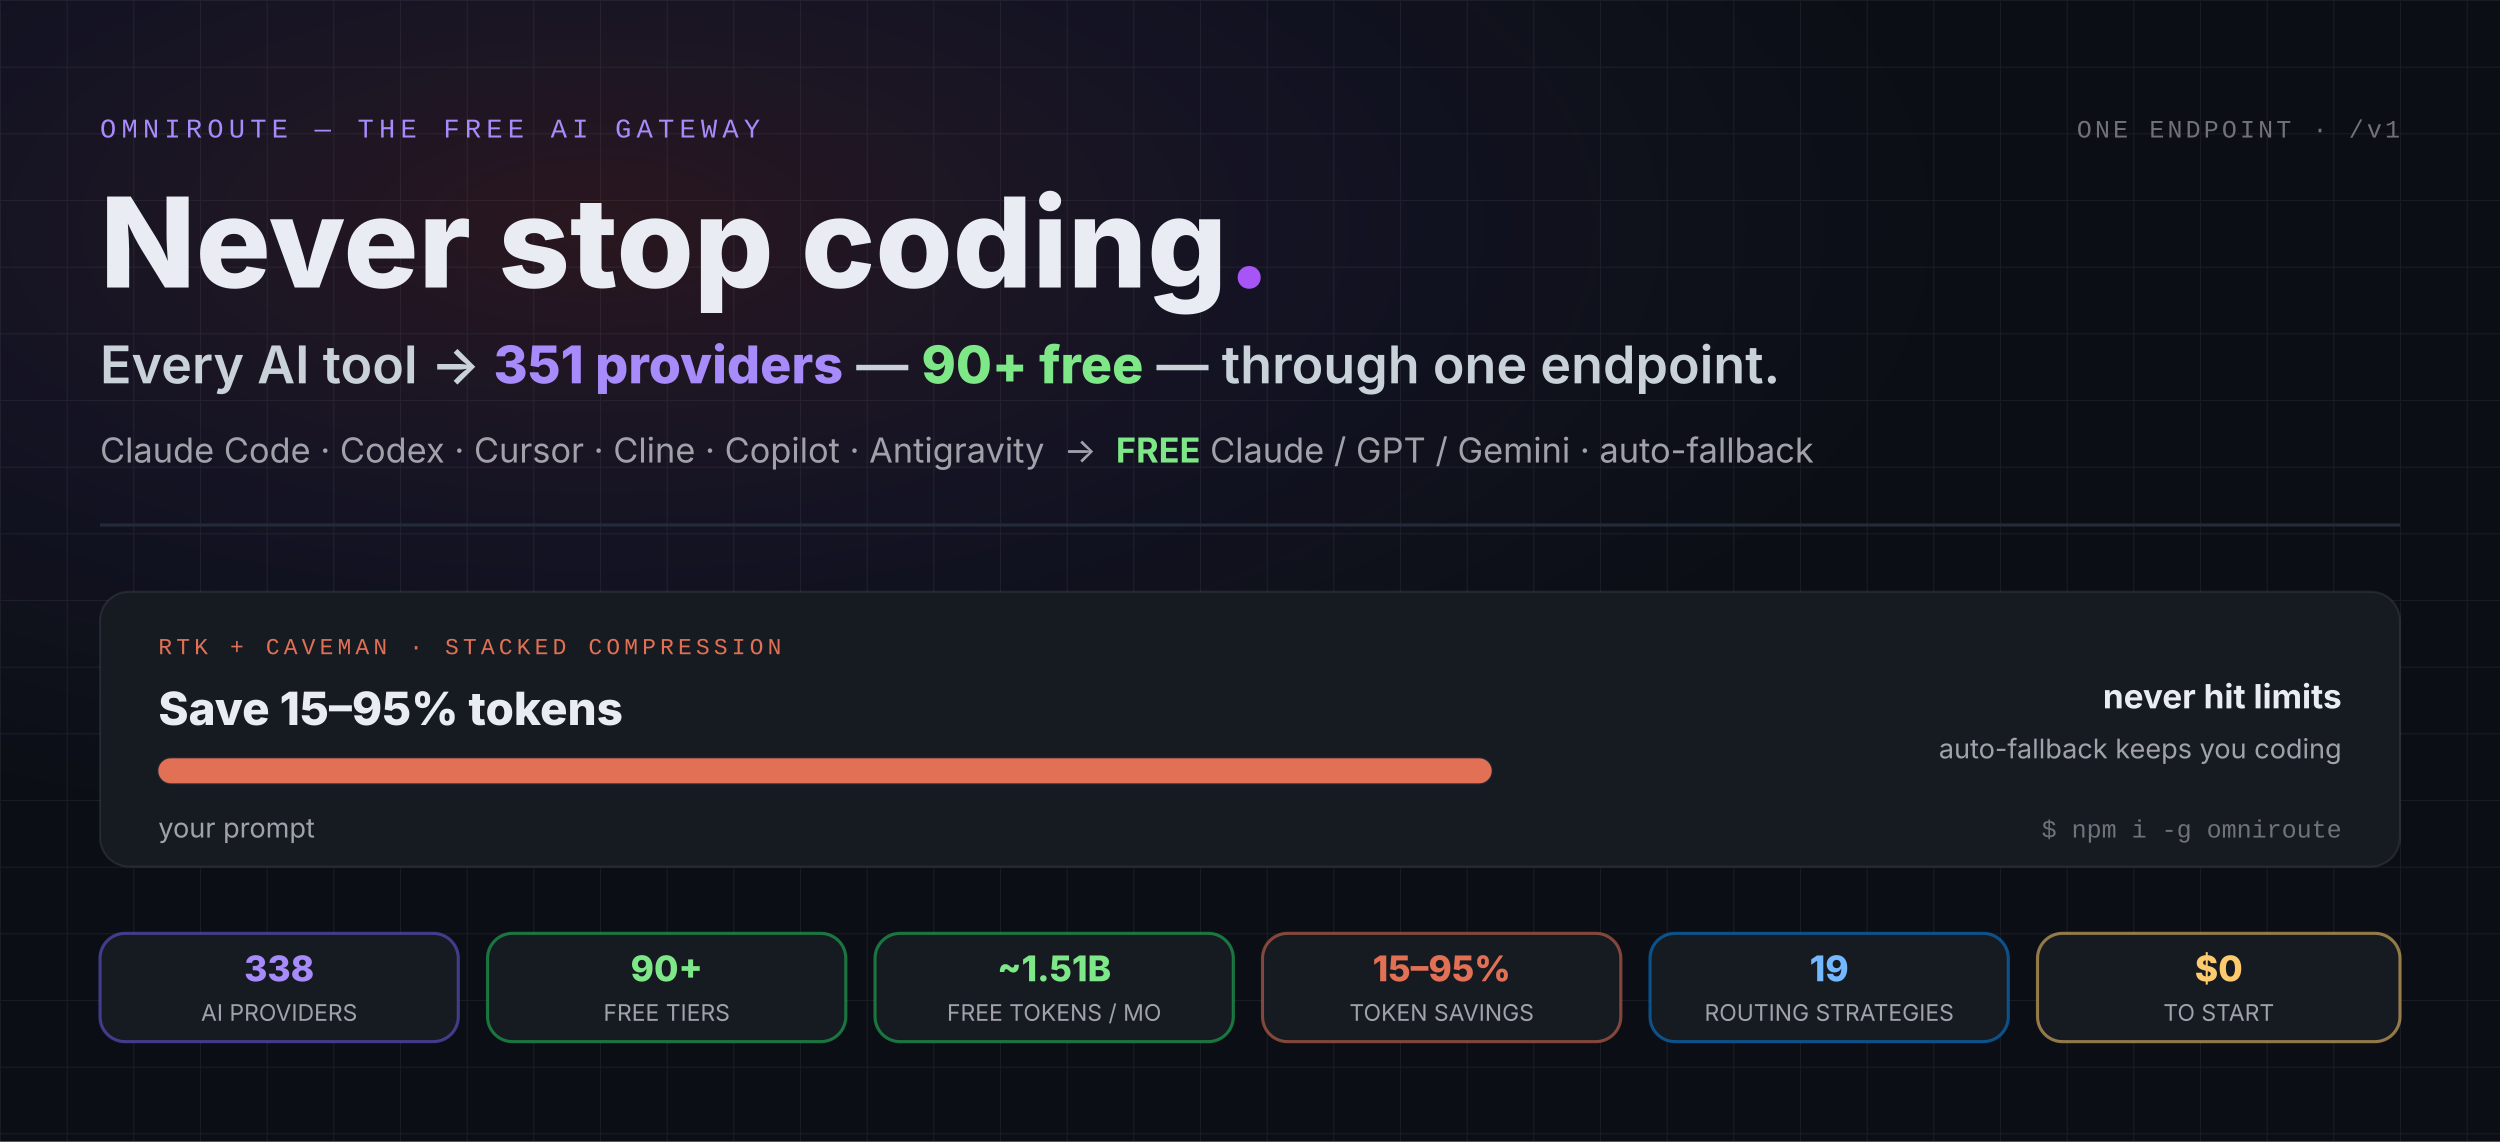
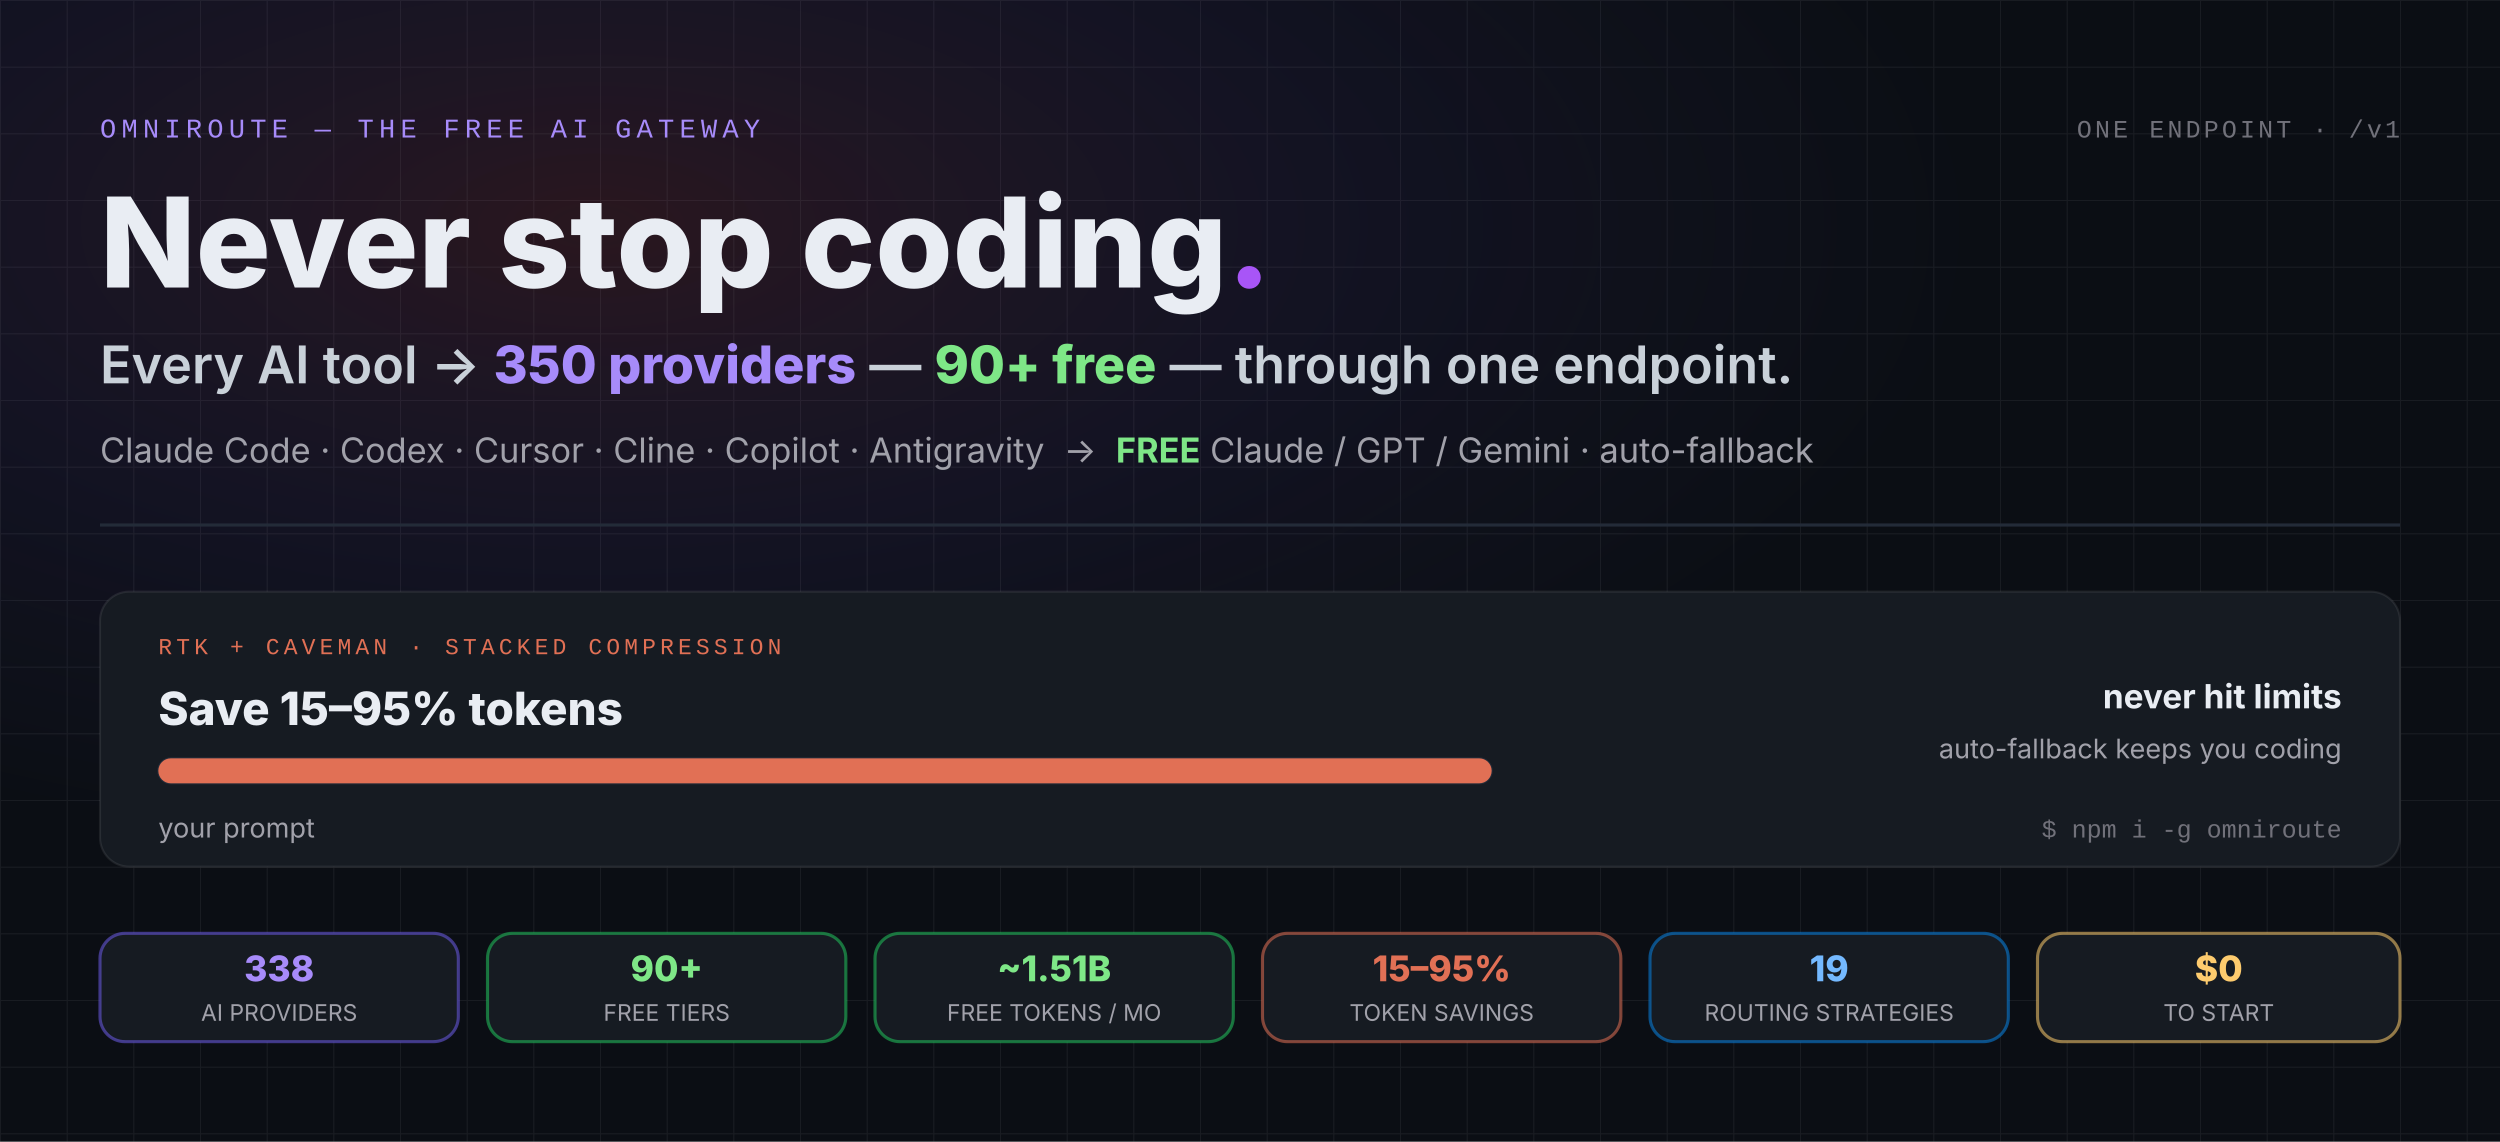
- <svg xmlns="http://www.w3.org/2000/svg" viewBox="0 0 1200 548" role="img" aria-label="OmniRoute hero: Never stop coding. Every AI tool to 351 providers — 90+ free — through one endpoint. Claude Code, Codex, Cursor, Cline, Copilot and Antigravity into free Claude, GPT and Gemini with auto-fallback. RTK + Caveman stacked compression saves 15 to 95 percent of tokens — about 89 percent average on tool-heavy sessions — so you never hit limits. Stats: 351 AI providers, 90+ free tiers, about 1.51B free tokens per month, 15 to 95 percent token savings, 19 routing strategies, zero dollars to start.">
+ <svg xmlns="http://www.w3.org/2000/svg" viewBox="0 0 1200 548" role="img" aria-label="OmniRoute hero: Never stop coding. Every AI tool to 350 providers — 90+ free — through one endpoint. Claude Code, Codex, Cursor, Cline, Copilot and Antigravity into free Claude, GPT and Gemini with auto-fallback. RTK + Caveman stacked compression saves 15 to 95 percent of tokens — about 89 percent average on tool-heavy sessions — so you never hit limits. Stats: 350 AI providers, 90+ free tiers, about 1.51B free tokens per month, 15 to 95 percent token savings, 19 routing strategies, zero dollars to start.">
  <defs>
    <pattern id="gridPaperH" width="32" height="32" patternUnits="userSpaceOnUse">
      <path d="M 32 0 L 0 0 0 32" fill="none" stroke="#ffffff" stroke-opacity="0.06" stroke-width="1" />
    </pattern>
    <radialGradient id="bgGlowH" cx="24%" cy="20%" r="55%">
      <stop offset="0%" stop-color="#e54d5e" stop-opacity="0.14" />
      <stop offset="55%" stop-color="#8b5cf6" stop-opacity="0.06" />
      <stop offset="100%" stop-color="#6366f1" stop-opacity="0" />
    </radialGradient>
    <linearGradient id="gradBrandH" x1="0" y1="0" x2="1" y2="1">
      <stop offset="0%" stop-color="#e54d5e" />
      <stop offset="100%" stop-color="#a855f7" />
    </linearGradient>
    <path id="dividerPathH" d="M 48,252 L 1152,252" />
  </defs>
  <rect width="1200" height="548" fill="#0b0e14" />
  <rect width="1200" height="548" fill="url(#gridPaperH)" />
  <rect width="1200" height="548" fill="url(#bgGlowH)" />
  <text x="48" y="66" font-family="Consolas, 'Courier New', monospace" font-size="13" letter-spacing="2.5" fill="#a78bfa">OMNIROUTE — THE FREE AI GATEWAY</text>
  <text x="1152" y="66" text-anchor="end" font-family="Consolas, 'Courier New', monospace" font-size="12" letter-spacing="1.5" fill="#71717a">ONE ENDPOINT · /v1</text>
  <text x="48" y="138" font-family="Inter, 'Segoe UI', Arial, Helvetica, system-ui, sans-serif" font-size="60" font-weight="800" fill="#e9edf3">Never stop coding<tspan fill="#a855f7">.</tspan>
  </text>
-   <text x="48" y="184" font-family="Inter, 'Segoe UI', Arial, Helvetica, system-ui, sans-serif" font-size="25" font-weight="600" fill="#c9d1d9">Every AI tool → <tspan fill="#a78bfa" font-weight="800">351 providers</tspan> — <tspan fill="#7ee787" font-weight="800">90+ free</tspan> — through one endpoint.</text>
+   <text x="48" y="184" font-family="Inter, 'Segoe UI', Arial, Helvetica, system-ui, sans-serif" font-size="25" font-weight="600" fill="#c9d1d9">Every AI tool → <tspan fill="#a78bfa" font-weight="800">350 providers</tspan> — <tspan fill="#7ee787" font-weight="800">90+ free</tspan> — through one endpoint.</text>
  <text x="48" y="222" font-family="Inter, 'Segoe UI', Arial, Helvetica, system-ui, sans-serif" font-size="16.5" fill="#a1a1aa">Claude Code · Codex · Cursor · Cline · Copilot · Antigravity  →  <tspan fill="#7ee787" font-weight="700">FREE</tspan> Claude / GPT / Gemini · auto-fallback</text>
  <line x1="48" y1="252" x2="1152" y2="252" stroke="#232b38" stroke-width="1.5" />
  <circle r="4" fill="url(#gradBrandH)" opacity="0">
    <animateMotion dur="6s" repeatCount="indefinite" keyPoints="0;1" keyTimes="0;1" calcMode="linear">
      <mpath href="#dividerPathH" />
    </animateMotion>
    <animate attributeName="opacity" values="0;0.9;0.9;0" keyTimes="0;0.08;0.6;0.75" dur="6s" repeatCount="indefinite" />
  </circle>
  <g>
    <rect x="48" y="284" width="1104" height="132" rx="14" fill="#161b22" stroke="#ffffff" stroke-opacity="0.08" stroke-width="1" />
    <text x="76" y="314" font-family="Consolas, 'Courier New', monospace" font-size="11" letter-spacing="2" fill="#e17055">RTK + CAVEMAN · STACKED COMPRESSION</text>
    <text x="76" y="348" font-family="Inter, 'Segoe UI', Arial, Helvetica, system-ui, sans-serif" font-size="22" font-weight="800" fill="#e9edf3">Save 15–95% tokens</text>
    <rect x="76" y="364" width="640" height="12" rx="6" fill="#0b0e14" stroke="#232b38" stroke-width="1" />
    <rect x="76" y="364" width="640" height="12" rx="6" fill="#e17055">
      <animate attributeName="width" values="640;640;70;70;640" keyTimes="0;0.12;0.5;0.88;1" dur="8s" repeatCount="indefinite" calcMode="spline" keySplines="0.4 0 0.2 1;0.4 0 0.2 1;0.4 0 0.2 1;0.4 0 0.2 1" />
    </rect>
    <text x="76" y="402" font-family="Inter, 'Segoe UI', Arial, Helvetica, system-ui, sans-serif" font-size="13" fill="#a1a1aa">your prompt
      <animate attributeName="opacity" values="1;1;0;0;1" keyTimes="0;0.12;0.35;0.88;1" dur="8s" repeatCount="indefinite" calcMode="discrete" />
    </text>
    <text x="76" y="402" font-family="Inter, 'Segoe UI', Arial, Helvetica, system-ui, sans-serif" font-size="13" font-weight="700" fill="#e17055" opacity="0">−89% avg on tool-heavy sessions
      <animate attributeName="opacity" values="0;0;1;1;0" keyTimes="0;0.35;0.36;0.88;1" dur="8s" repeatCount="indefinite" calcMode="discrete" />
    </text>
    <text x="1124" y="340" text-anchor="end" font-family="Inter, 'Segoe UI', Arial, Helvetica, system-ui, sans-serif" font-size="16" font-weight="700" fill="#e9edf3">never hit limits</text>
    <text x="1124" y="364" text-anchor="end" font-family="Inter, 'Segoe UI', Arial, Helvetica, system-ui, sans-serif" font-size="13" fill="#a1a1aa">auto-fallback keeps you coding</text>
    <text x="1124" y="402" text-anchor="end" font-family="Consolas, 'Courier New', monospace" font-size="12" fill="#71717a">$ npm i -g omniroute</text>
  </g>
  <g font-family="Inter, 'Segoe UI', Arial, Helvetica, system-ui, sans-serif" text-anchor="middle">
    <rect x="48" y="448" width="172" height="52" rx="12" fill="#161b22" stroke="#6c5ce7" stroke-opacity="0.55" stroke-width="1.5" />
    <text x="134" y="471" font-size="17" font-weight="800" fill="#a78bfa">338</text>
    <text x="134" y="490" font-size="11" fill="#a1a1aa">AI PROVIDERS</text>
    <rect x="234" y="448" width="172" height="52" rx="12" fill="#161b22" stroke="#22c55e" stroke-opacity="0.55" stroke-width="1.5" />
    <text x="320" y="471" font-size="17" font-weight="800" fill="#7ee787">90+</text>
    <text x="320" y="490" font-size="11" fill="#a1a1aa">FREE TIERS</text>
    <rect x="420" y="448" width="172" height="52" rx="12" fill="#161b22" stroke="#22c55e" stroke-opacity="0.55" stroke-width="1.5" />
    <text x="506" y="471" font-size="17" font-weight="800" fill="#7ee787">~1.51B</text>
    <text x="506" y="490" font-size="11" fill="#a1a1aa">FREE TOKENS / MO</text>
    <rect x="606" y="448" width="172" height="52" rx="12" fill="#161b22" stroke="#e17055" stroke-opacity="0.55" stroke-width="1.5" />
    <text x="692" y="471" font-size="17" font-weight="800" fill="#e17055">15–95%</text>
    <text x="692" y="490" font-size="11" fill="#a1a1aa">TOKEN SAVINGS</text>
    <rect x="792" y="448" width="172" height="52" rx="12" fill="#161b22" stroke="#0984e3" stroke-opacity="0.55" stroke-width="1.5" />
    <text x="878" y="471" font-size="17" font-weight="800" fill="#74b9ff">19</text>
    <text x="878" y="490" font-size="11" fill="#a1a1aa">ROUTING STRATEGIES</text>
    <rect x="978" y="448" width="174" height="52" rx="12" fill="#161b22" stroke="#fdcb6e" stroke-opacity="0.55" stroke-width="1.5" />
    <text x="1065" y="471" font-size="17" font-weight="800" fill="#fdcb6e">$0</text>
    <text x="1065" y="490" font-size="11" fill="#a1a1aa">TO START</text>
  </g>
</svg>
